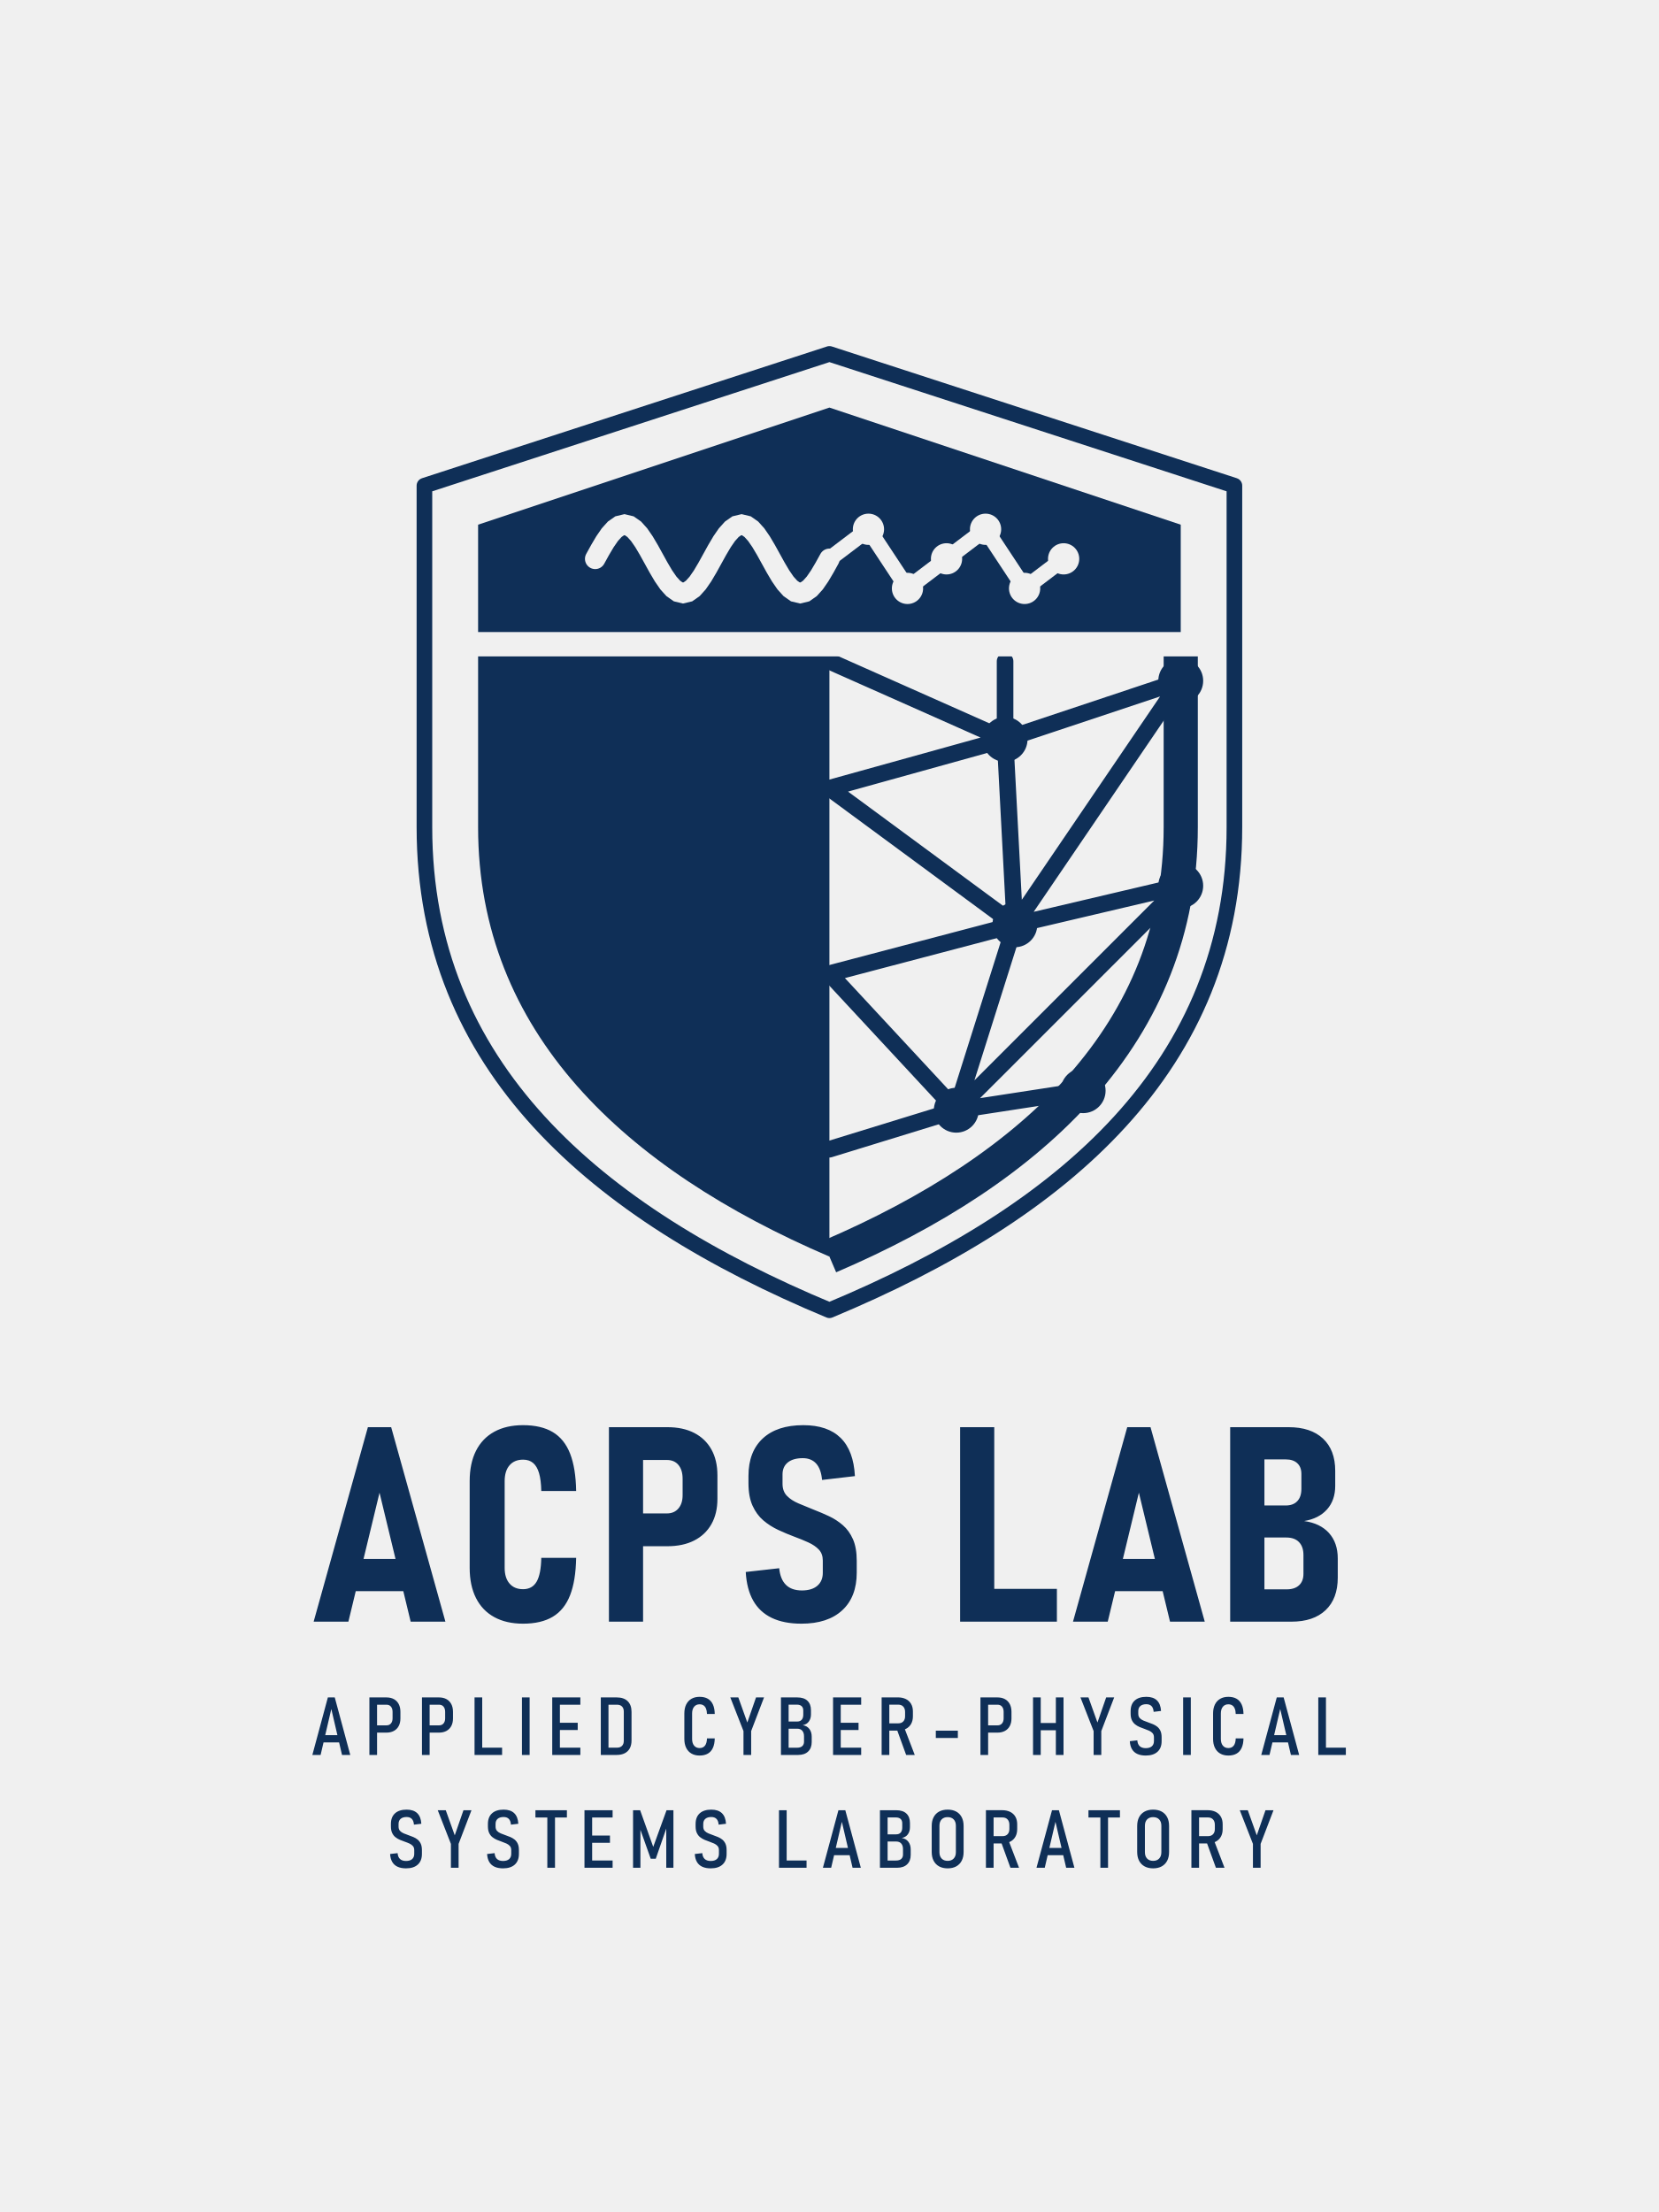
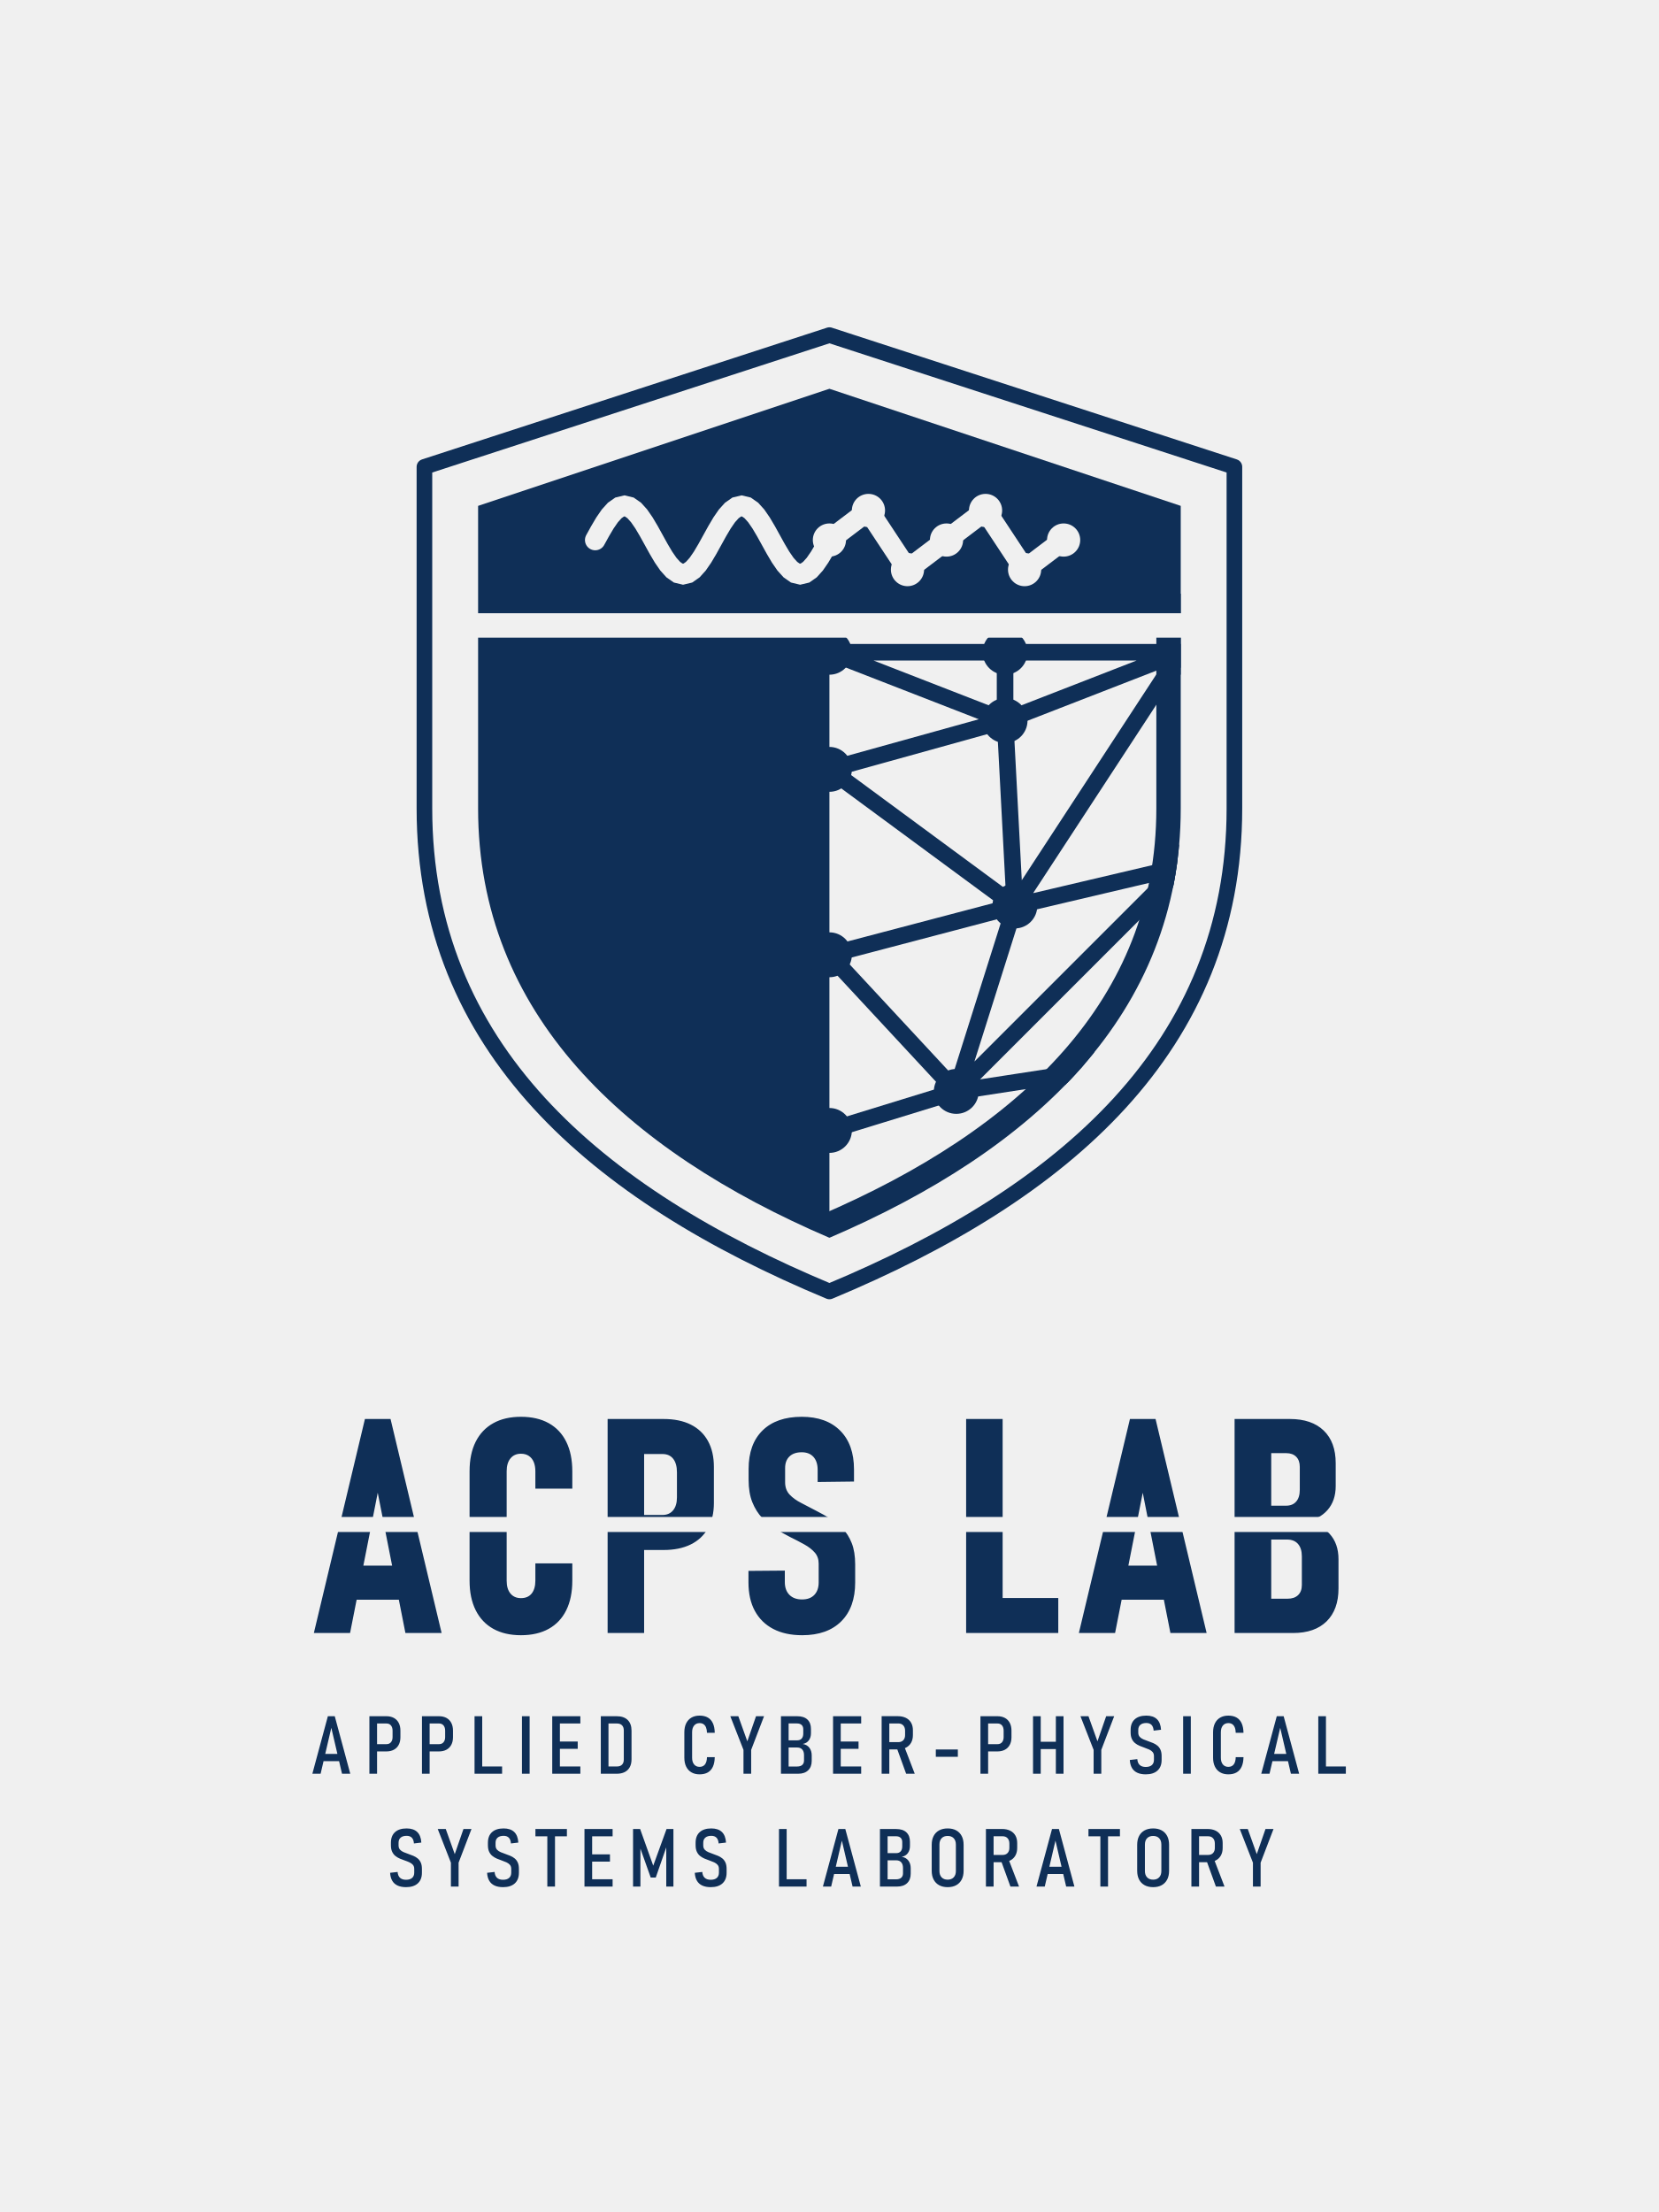
<svg xmlns="http://www.w3.org/2000/svg" viewBox="0 0 600 800" role="img" aria-labelledby="vl-t">
-   <g transform="translate(123.5 122.7) scale(1.7647)">
+   <defs>
+     <mask id="vl-st" maskUnits="userSpaceOnUse" x="-20" y="-120" width="384" height="160">
+       <rect x="-20" y="-120" width="384" height="160" fill="#fff" />
+       <rect x="-20" y="-38.5" width="384" height="5" fill="#000" />
+     </mask>
+   </defs>
+   <g transform="translate(123.5 115.9) scale(1.7647)">
    <defs>
      <clipPath id="vl-clip">
        <path d="M100 14 L172 38 V100 C172 142 142 170 100 188 C58 170 28 142 28 100 V38 Z" />
      </clipPath>
      <mask id="vl-ko" maskUnits="userSpaceOnUse" x="0" y="0" width="200" height="200">
        <rect width="200" height="200" fill="#fff" />
        <path d="M52.0 45.00 L53.0 43.19 L54.0 41.50 L55.0 40.05 L56.0 38.94 L57.0 38.24 L58.0 38.00 L59.0 38.24 L60.0 38.94 L61.0 40.05 L62.0 41.50 L63.0 43.19 L64.0 45.00 L65.0 46.81 L66.0 48.50 L67.0 49.95 L68.0 51.06 L69.0 51.76 L70.0 52.00 L71.0 51.76 L72.0 51.06 L73.0 49.95 L74.0 48.50 L75.0 46.81 L76.0 45.00 L77.0 43.19 L78.0 41.50 L79.0 40.05 L80.0 38.94 L81.0 38.24 L82.0 38.00 L83.0 38.24 L84.0 38.94 L85.0 40.05 L86.0 41.50 L87.0 43.19 L88.0 45.00 L89.0 46.81 L90.0 48.50 L91.0 49.95 L92.0 51.06 L93.0 51.76 L94.0 52.00 L95.0 51.76 L96.0 51.06 L97.0 49.95 L98.0 48.50 L99.0 46.81 L100.0 45.00" fill="none" stroke="#000" stroke-width="4.2" stroke-linecap="round" />
-         <path d="M100 45.00 L108 38.94 L116 51.06 L124 45.00 L132 38.94 L140 51.06 L148 45.00" fill="none" stroke="#000" stroke-width="3.2" />
-         <circle cx="108" cy="38.94" r="3.2" fill="#000" />
-         <circle cx="116" cy="51.06" r="3.2" fill="#000" />
-         <circle cx="124" cy="45.00" r="3.2" fill="#000" />
-         <circle cx="132" cy="38.94" r="3.2" fill="#000" />
-         <circle cx="140" cy="51.06" r="3.2" fill="#000" />
-         <circle cx="148" cy="45.00" r="3.2" fill="#000" />
+         <path d="M100 45.00 L108 38.94 L116 51.06 L124 45.00 L132 38.94 L140 51.06 L148 45.00" fill="none" stroke="#000" stroke-width="4.2" stroke-linejoin="round" stroke-linecap="round" />
+         <circle cx="100" cy="45.00" r="3.4" fill="#000" />
+         <circle cx="108" cy="38.94" r="3.4" fill="#000" />
+         <circle cx="116" cy="51.06" r="3.4" fill="#000" />
+         <circle cx="124" cy="45.00" r="3.4" fill="#000" />
+         <circle cx="132" cy="38.94" r="3.4" fill="#000" />
+         <circle cx="140" cy="51.06" r="3.4" fill="#000" />
+         <circle cx="148" cy="45.00" r="3.4" fill="#000" />
        <rect x="0" y="60" width="200" height="5" fill="#000" />
      </mask>
    </defs>
    <path d="M100 3 L183 30 V100 C183 149 148 179 100 199 C52 179 17 149 17 100 V30 Z" fill="none" stroke="#0f2f57" stroke-width="3.2" stroke-linejoin="round" />
    <g mask="url(#vl-ko)">
      <g clip-path="url(#vl-clip)">
        <rect x="0" y="0" width="200" height="62" fill="#0f2f57" />
        <rect x="0" y="62" width="100" height="140" fill="#0f2f57" />
      </g>
-       <path d="M172 62 V100 C172 142 142 170 100 188" fill="none" stroke="#0f2f57" stroke-width="7" stroke-linejoin="round" />
-       <path d="M136 82 L172 70 M136 82 L100 92 M136 82 L138 120 M100 92 L138 120 M172 70 L138 120 M138 120 L172 112 M138 120 L100 130 M138 120 L126 158 M100 130 L126 158 M172 112 L126 158 M126 158 L100 166 M126 158 L152 154 M100 66 L136 82 M136 66 L136 82" fill="none" stroke="#0f2f57" stroke-width="3.4" stroke-linecap="round" />
-       <g fill="#0f2f57">
-         <circle cx="172" cy="70" r="4.6" />
-         <circle cx="172" cy="112" r="4.6" />
-         <circle cx="152" cy="154" r="4.6" />
-         <circle cx="136" cy="82" r="4.6" />
-         <circle cx="138" cy="120" r="4.6" />
-         <circle cx="126" cy="158" r="4.6" />
+       <g clip-path="url(#vl-clip)">
+         <path d="M172 56 V100 C172 142 142 170 100 188" fill="none" stroke="#0f2f57" stroke-width="10" stroke-linejoin="round" />
+       </g>
+       <g clip-path="url(#vl-clip)">
+         <path d="M136 82 L172 68 M136 82 L100 92 M136 82 L138 120 M100 92 L138 120 M172 68 L138 120 M138 120 L172 112 M138 120 L100 130 M138 120 L126 158 M100 130 L126 158 M172 112 L126 158 M126 158 L100 166 M126 158 L152 154 M100 68 L136 82 M136 68 L136 82 M100 68 L172 68" fill="none" stroke="#0f2f57" stroke-width="3.4" stroke-linecap="round" />
+         <g fill="#0f2f57">
+           <circle cx="172" cy="68" r="4.6" />
+           <circle cx="172" cy="112" r="4.6" />
+           <circle cx="152" cy="154" r="4.6" />
+           <circle cx="136" cy="82" r="4.6" />
+           <circle cx="138" cy="120" r="4.6" />
+           <circle cx="126" cy="158" r="4.6" />
+           <circle cx="100" cy="92" r="4.6" />
+           <circle cx="100" cy="130" r="4.6" />
+           <circle cx="100" cy="166" r="4.6" />
+           <circle cx="100" cy="68" r="4.6" />
+           <circle cx="136" cy="68" r="4.6" />
+         </g>
      </g>
    </g>
  </g>
-   <path transform="translate(112.5 586.5) scale(0.9908)" d="M0.941 0.0 20.742 -70.996H29.239L49.04 0.0H36.358L24.991 -47.08L13.623 0.0ZM12.889 -11.131V-22.897H37.27V-11.131Z M77.385 0.732Q71.252 0.732 66.877 -1.665Q62.502 -4.063 60.2 -8.633Q57.897 -13.203 57.897 -19.668V-51.279Q57.897 -57.793 60.2 -62.361Q62.502 -66.929 66.877 -69.329Q71.252 -71.729 77.385 -71.729Q83.991 -71.729 88.23 -69.199Q92.468 -66.67 94.548 -61.355Q96.628 -56.04 96.76 -47.7H84.035Q83.957 -51.704 83.222 -54.214Q82.488 -56.724 81.047 -57.932Q79.607 -59.141 77.385 -59.141Q74.231 -59.141 72.448 -57.082Q70.666 -55.024 70.666 -51.279V-19.668Q70.666 -15.967 72.448 -13.911Q74.231 -11.855 77.385 -11.855Q80.725 -11.855 82.324 -14.585Q83.923 -17.314 84.035 -23.296H96.76Q96.623 -14.961 94.543 -9.644Q92.463 -4.326 88.227 -1.797Q83.991 0.732 77.385 0.732Z M114.516 -27.539V-39.516H129.909Q132.538 -39.516 134.081 -41.309Q135.624 -43.102 135.624 -46.16V-52.172Q135.624 -55.381 134.108 -57.2Q132.592 -59.019 129.909 -59.019H114.516V-70.996H130.059Q135.77 -70.996 139.847 -68.901Q143.924 -66.807 146.127 -62.873Q148.331 -58.939 148.331 -53.437V-44.824Q148.331 -39.442 146.119 -35.561Q143.907 -31.68 139.818 -29.609Q135.729 -27.539 130.059 -27.539ZM108.729 0.0V-70.996H121.193V0.0Z M178.987 0.732Q172.591 0.732 168.178 -1.379Q163.766 -3.49 161.394 -7.677Q159.023 -11.865 158.668 -18.138L170.882 -19.509Q171.279 -15.466 173.351 -13.429Q175.423 -11.393 179.169 -11.393Q182.802 -11.393 184.798 -13.107Q186.793 -14.821 186.793 -17.819V-22.311Q186.793 -24.798 185.343 -26.322Q183.893 -27.845 181.536 -28.921Q179.179 -29.997 176.403 -31.022Q173.492 -32.106 170.532 -33.485Q167.571 -34.863 165.112 -36.947Q162.652 -39.03 161.158 -42.318Q159.664 -45.605 159.664 -50.531V-53.216Q159.664 -62.034 164.887 -66.881Q170.11 -71.729 179.671 -71.729Q188.574 -71.729 193.305 -67.082Q198.037 -62.435 198.518 -53.132L186.526 -51.732Q186.168 -55.713 184.384 -57.7Q182.6 -59.687 179.488 -59.687Q175.96 -59.687 174.026 -58.127Q172.093 -56.566 172.093 -53.756V-50.342Q172.093 -47.591 173.699 -45.934Q175.305 -44.277 177.919 -43.171Q180.533 -42.064 183.515 -40.866Q186.298 -39.798 189.064 -38.499Q191.829 -37.201 194.132 -35.203Q196.435 -33.206 197.809 -30.086Q199.183 -26.966 199.183 -22.217V-17.9Q199.183 -9.05 193.898 -4.159Q188.613 0.732 178.987 0.732Z  M236.918 0.0V-70.996H249.383V0.0ZM242.172 0.0V-11.977H272.243V0.0Z M278.121 0.0 297.922 -70.996H306.418L326.219 0.0H313.538L302.17 -47.08L290.803 0.0ZM290.068 -11.131V-22.897H314.45V-11.131Z M342.129 0.0V-11.801H356.137Q359.04 -11.801 360.64 -13.284Q362.241 -14.768 362.241 -17.436V-24.332Q362.241 -27.365 360.623 -29.042Q359.004 -30.719 355.997 -30.719H342.129V-42.414H355.786Q358.495 -42.414 359.992 -43.986Q361.489 -45.559 361.489 -48.453V-53.937Q361.489 -56.455 359.992 -57.843Q358.495 -59.23 355.821 -59.23H342.129V-70.996H356.823Q364.924 -70.996 369.382 -66.828Q373.84 -62.66 373.84 -55.062V-49.578Q373.84 -44.361 370.871 -41.001Q367.901 -37.641 362.491 -36.729Q368.34 -35.928 371.554 -32.37Q374.768 -28.812 374.768 -23.068V-16.067Q374.768 -8.42 370.338 -4.21Q365.909 0.0 357.829 0.0ZM335.496 0.0V-70.996H347.996V0.0Z" fill="#0f2f57" />
-   <path transform="translate(112.5 634.7) scale(1.9539)" d="M0.24 0.0 3.111 -10.649H4.386L7.257 0.0H5.73L3.749 -8.502L1.767 0.0ZM1.881 -2.326V-3.668H5.722V-2.326Z M11.566 -4.131V-5.478H13.969Q14.486 -5.478 14.786 -5.83Q15.087 -6.183 15.087 -6.787V-7.963Q15.087 -8.587 14.786 -8.945Q14.486 -9.302 13.969 -9.302H11.566V-10.649H13.934Q14.748 -10.649 15.331 -10.33Q15.914 -10.01 16.227 -9.412Q16.539 -8.815 16.539 -7.979V-6.761Q16.539 -5.943 16.224 -5.353Q15.909 -4.763 15.326 -4.447Q14.743 -4.131 13.934 -4.131ZM10.797 0.0V-10.649H12.217V0.0Z M21.297 -4.131V-5.478H23.701Q24.217 -5.478 24.518 -5.83Q24.819 -6.183 24.819 -6.787V-7.963Q24.819 -8.587 24.518 -8.945Q24.217 -9.302 23.701 -9.302H21.297V-10.649H23.665Q24.479 -10.649 25.063 -10.33Q25.646 -10.01 25.958 -9.412Q26.27 -8.815 26.27 -7.979V-6.761Q26.27 -5.943 25.955 -5.353Q25.641 -4.763 25.057 -4.447Q24.474 -4.131 23.665 -4.131ZM20.528 0.0V-10.649H21.948V0.0Z M30.26 0.0V-10.649H31.68V0.0ZM31.007 0.0V-1.347H35.36V0.0Z M40.456 -10.649V0.0H39.036V-10.649Z M44.64 0.0V-10.649H46.06V0.0ZM45.365 0.0V-1.347H49.846V0.0ZM45.365 -4.615V-5.962H49.357V-4.615ZM45.365 -9.302V-10.649H49.846V-9.302Z M54.553 0.0V-1.347H56.625Q57.229 -1.347 57.558 -1.683Q57.887 -2.018 57.887 -2.629V-8.021Q57.887 -8.631 57.558 -8.967Q57.229 -9.302 56.625 -9.302H54.553V-10.649H56.581Q57.892 -10.649 58.605 -9.953Q59.318 -9.256 59.318 -7.978V-2.672Q59.318 -1.824 58.995 -1.225Q58.672 -0.627 58.058 -0.313Q57.444 0.0 56.573 0.0ZM53.631 0.0V-10.649H55.052V0.0Z  M71.915 0.11Q71.039 0.11 70.405 -0.259Q69.772 -0.628 69.432 -1.318Q69.093 -2.007 69.093 -2.963V-7.679Q69.093 -8.643 69.432 -9.332Q69.772 -10.021 70.405 -10.39Q71.039 -10.759 71.915 -10.759Q72.825 -10.759 73.442 -10.403Q74.059 -10.047 74.381 -9.34Q74.703 -8.633 74.721 -7.582H73.283Q73.269 -8.174 73.108 -8.572Q72.947 -8.969 72.649 -9.172Q72.351 -9.374 71.915 -9.374Q71.277 -9.374 70.904 -8.923Q70.531 -8.471 70.531 -7.679V-2.963Q70.531 -2.171 70.904 -1.723Q71.277 -1.275 71.915 -1.275Q72.565 -1.275 72.913 -1.724Q73.262 -2.174 73.283 -3.067H74.721Q74.703 -2.016 74.381 -1.309Q74.058 -0.602 73.442 -0.246Q72.825 0.11 71.915 0.11Z M83.846 -10.649 81.461 -4.418V0.0H80.04V-4.418L77.602 -10.649H79.086L80.75 -6.003L82.362 -10.649Z M87.855 0.0V-1.337H89.924Q90.599 -1.337 90.922 -1.635Q91.245 -1.934 91.245 -2.447V-3.455Q91.245 -4.114 90.919 -4.486Q90.592 -4.859 89.974 -4.859H87.855V-6.185H89.974Q90.522 -6.185 90.814 -6.511Q91.106 -6.837 91.106 -7.444V-8.224Q91.106 -8.754 90.8 -9.033Q90.495 -9.313 89.927 -9.313H87.855V-10.649H89.987Q91.229 -10.649 91.88 -10.029Q92.53 -9.409 92.53 -8.307V-7.495Q92.53 -6.728 92.143 -6.192Q91.756 -5.655 91.011 -5.509Q91.799 -5.384 92.234 -4.817Q92.669 -4.25 92.669 -3.402V-2.384Q92.669 -1.27 92.009 -0.635Q91.349 0.0 90.164 0.0ZM86.977 0.0V-10.649H88.395V0.0Z M96.62 0.0V-10.649H98.041V0.0ZM97.345 0.0V-1.347H101.826V0.0ZM97.345 -4.615V-5.962H101.337V-4.615ZM97.345 -9.302V-10.649H101.826V-9.302Z M106.264 -4.504V-5.851H108.694Q109.283 -5.851 109.618 -6.203Q109.953 -6.554 109.953 -7.164V-7.944Q109.953 -8.581 109.618 -8.945Q109.283 -9.31 108.694 -9.31H106.264V-10.657H108.588Q109.466 -10.657 110.096 -10.346Q110.726 -10.035 111.063 -9.452Q111.4 -8.869 111.4 -8.055V-7.159Q111.4 -6.331 111.062 -5.736Q110.724 -5.142 110.095 -4.823Q109.466 -4.504 108.588 -4.504ZM105.612 0.0V-10.657H107.032V0.0ZM110.148 0.0 108.394 -4.834 109.755 -5.171 111.741 0.0Z M115.641 -4.489H119.719V-3.142H115.641Z M124.672 -4.131V-5.478H127.076Q127.592 -5.478 127.893 -5.83Q128.194 -6.183 128.194 -6.787V-7.963Q128.194 -8.587 127.893 -8.945Q127.592 -9.302 127.076 -9.302H124.672V-10.649H127.041Q127.855 -10.649 128.438 -10.33Q129.021 -10.01 129.333 -9.412Q129.645 -8.815 129.645 -7.979V-6.761Q129.645 -5.943 129.331 -5.353Q129.016 -4.763 128.433 -4.447Q127.849 -4.131 127.041 -4.131ZM123.903 0.0V-10.649H125.324V0.0Z M137.86 0.0V-10.649H139.28V0.0ZM133.635 0.0V-10.649H135.06V0.0ZM134.565 -4.571V-5.918H138.572V-4.571Z M148.656 -10.649 146.271 -4.418V0.0H144.851V-4.418L142.413 -10.649H143.896L145.561 -6.003L147.173 -10.649Z M154.5 0.11Q153.577 0.11 152.935 -0.187Q152.292 -0.483 151.945 -1.076Q151.597 -1.669 151.55 -2.547L152.938 -2.706Q152.989 -1.985 153.383 -1.621Q153.778 -1.257 154.5 -1.257Q155.231 -1.257 155.624 -1.599Q156.016 -1.942 156.016 -2.581V-3.255Q156.016 -3.735 155.773 -4.018Q155.53 -4.3 155.135 -4.482Q154.74 -4.664 154.276 -4.821Q153.828 -4.973 153.37 -5.166Q152.912 -5.36 152.535 -5.66Q152.157 -5.959 151.928 -6.442Q151.699 -6.924 151.699 -7.666V-8.108Q151.699 -9.382 152.455 -10.071Q153.211 -10.759 154.608 -10.759Q155.882 -10.759 156.568 -10.103Q157.253 -9.446 157.328 -8.143L155.96 -7.98Q155.912 -8.688 155.57 -9.041Q155.228 -9.393 154.608 -9.393Q153.894 -9.393 153.504 -9.06Q153.114 -8.728 153.114 -8.112V-7.63Q153.114 -7.124 153.379 -6.832Q153.644 -6.54 154.073 -6.362Q154.503 -6.185 154.99 -6.013Q155.424 -5.866 155.855 -5.684Q156.285 -5.502 156.644 -5.213Q157.002 -4.923 157.219 -4.458Q157.437 -3.994 157.437 -3.265V-2.557Q157.437 -1.279 156.671 -0.585Q155.904 0.11 154.5 0.11Z M162.84 -10.649V0.0H161.42V-10.649Z M169.785 0.11Q168.909 0.11 168.275 -0.259Q167.641 -0.628 167.302 -1.318Q166.962 -2.007 166.962 -2.963V-7.679Q166.962 -8.643 167.302 -9.332Q167.641 -10.021 168.275 -10.39Q168.909 -10.759 169.785 -10.759Q170.695 -10.759 171.312 -10.403Q171.929 -10.047 172.251 -9.34Q172.573 -8.633 172.591 -7.582H171.153Q171.139 -8.174 170.977 -8.572Q170.816 -8.969 170.519 -9.172Q170.221 -9.374 169.785 -9.374Q169.146 -9.374 168.774 -8.923Q168.401 -8.471 168.401 -7.679V-2.963Q168.401 -2.171 168.774 -1.723Q169.146 -1.275 169.785 -1.275Q170.435 -1.275 170.783 -1.724Q171.131 -2.174 171.153 -3.067H172.591Q172.573 -2.016 172.25 -1.309Q171.928 -0.602 171.311 -0.246Q170.695 0.11 169.785 0.11Z M175.879 0.0 178.751 -10.649H180.025L182.896 0.0H181.369L179.388 -8.502L177.406 0.0ZM177.52 -2.326V-3.668H181.362V-2.326Z M186.436 0.0V-10.649H187.856V0.0ZM187.183 0.0V-1.347H191.536V0.0Z" fill="#0f2f57" />
-   <path transform="translate(139.8 675.5) scale(1.9539)" d="M3.609 0.11Q2.687 0.11 2.044 -0.187Q1.401 -0.483 1.054 -1.076Q0.707 -1.669 0.659 -2.547L2.047 -2.706Q2.099 -1.985 2.493 -1.621Q2.887 -1.257 3.609 -1.257Q4.341 -1.257 4.733 -1.599Q5.126 -1.942 5.126 -2.581V-3.255Q5.126 -3.735 4.882 -4.018Q4.639 -4.3 4.245 -4.482Q3.85 -4.664 3.386 -4.821Q2.938 -4.973 2.48 -5.166Q2.021 -5.36 1.644 -5.66Q1.267 -5.959 1.038 -6.442Q0.809 -6.924 0.809 -7.666V-8.108Q0.809 -9.382 1.565 -10.071Q2.321 -10.759 3.718 -10.759Q4.992 -10.759 5.677 -10.103Q6.363 -9.446 6.438 -8.143L5.07 -7.98Q5.022 -8.688 4.68 -9.041Q4.337 -9.393 3.718 -9.393Q3.003 -9.393 2.614 -9.06Q2.224 -8.728 2.224 -8.112V-7.63Q2.224 -7.124 2.489 -6.832Q2.754 -6.54 3.183 -6.362Q3.612 -6.185 4.1 -6.013Q4.534 -5.866 4.964 -5.684Q5.395 -5.502 5.753 -5.213Q6.111 -4.923 6.329 -4.458Q6.547 -3.994 6.547 -3.265V-2.557Q6.547 -1.279 5.78 -0.585Q5.014 0.11 3.609 0.11Z M15.72 -10.649 13.335 -4.418V0.0H11.914V-4.418L9.477 -10.649H10.96L12.625 -6.003L14.237 -10.649Z M21.564 0.11Q20.641 0.11 19.999 -0.187Q19.356 -0.483 19.009 -1.076Q18.661 -1.669 18.613 -2.547L20.002 -2.706Q20.053 -1.985 20.447 -1.621Q20.842 -1.257 21.564 -1.257Q22.295 -1.257 22.687 -1.599Q23.08 -1.942 23.08 -2.581V-3.255Q23.08 -3.735 22.837 -4.018Q22.593 -4.3 22.199 -4.482Q21.804 -4.664 21.34 -4.821Q20.892 -4.973 20.434 -5.166Q19.976 -5.36 19.599 -5.66Q19.221 -5.959 18.992 -6.442Q18.763 -6.924 18.763 -7.666V-8.108Q18.763 -9.382 19.519 -10.071Q20.275 -10.759 21.672 -10.759Q22.946 -10.759 23.632 -10.103Q24.317 -9.446 24.392 -8.143L23.024 -7.98Q22.976 -8.688 22.634 -9.041Q22.292 -9.393 21.672 -9.393Q20.958 -9.393 20.568 -9.06Q20.178 -8.728 20.178 -8.112V-7.63Q20.178 -7.124 20.443 -6.832Q20.708 -6.54 21.137 -6.362Q21.567 -6.185 22.054 -6.013Q22.488 -5.866 22.919 -5.684Q23.349 -5.502 23.708 -5.213Q24.066 -4.923 24.283 -4.458Q24.501 -3.994 24.501 -3.265V-2.557Q24.501 -1.279 23.735 -0.585Q22.968 0.11 21.564 0.11Z M29.76 0.0V-9.778H31.181V0.0ZM27.557 -9.302V-10.649H33.384V-9.302Z M36.637 0.0V-10.649H38.057V0.0ZM37.362 0.0V-1.347H41.843V0.0ZM37.362 -4.615V-5.962H41.353V-4.615ZM37.362 -9.302V-10.649H41.843V-9.302Z M49.364 -3.866 51.827 -10.649H53.099V0.0H51.774V-8.039L51.884 -7.571L49.831 -1.669H48.897L46.849 -7.424L46.991 -8.039V0.0H45.628V-10.649H46.938Z M60.006 0.11Q59.084 0.11 58.441 -0.187Q57.798 -0.483 57.451 -1.076Q57.104 -1.669 57.056 -2.547L58.444 -2.706Q58.496 -1.985 58.89 -1.621Q59.284 -1.257 60.006 -1.257Q60.738 -1.257 61.13 -1.599Q61.523 -1.942 61.523 -2.581V-3.255Q61.523 -3.735 61.279 -4.018Q61.036 -4.3 60.642 -4.482Q60.247 -4.664 59.783 -4.821Q59.335 -4.973 58.877 -5.166Q58.419 -5.36 58.041 -5.66Q57.664 -5.959 57.435 -6.442Q57.206 -6.924 57.206 -7.666V-8.108Q57.206 -9.382 57.962 -10.071Q58.718 -10.759 60.115 -10.759Q61.389 -10.759 62.074 -10.103Q62.76 -9.446 62.835 -8.143L61.467 -7.98Q61.419 -8.688 61.077 -9.041Q60.734 -9.393 60.115 -9.393Q59.401 -9.393 59.011 -9.06Q58.621 -8.728 58.621 -8.112V-7.63Q58.621 -7.124 58.886 -6.832Q59.151 -6.54 59.58 -6.362Q60.009 -6.185 60.497 -6.013Q60.931 -5.866 61.361 -5.684Q61.792 -5.502 62.15 -5.213Q62.508 -4.923 62.726 -4.458Q62.944 -3.994 62.944 -3.265V-2.557Q62.944 -1.279 62.177 -0.585Q61.411 0.11 60.006 0.11Z  M72.64 0.0V-10.649H74.061V0.0ZM73.388 0.0V-1.347H77.741V0.0Z M80.771 0.0 83.642 -10.649H84.916L87.788 0.0H86.261L84.279 -8.502L82.298 0.0ZM82.411 -2.326V-3.668H86.253V-2.326Z M92.206 0.0V-1.337H94.274Q94.949 -1.337 95.272 -1.635Q95.595 -1.934 95.595 -2.447V-3.455Q95.595 -4.114 95.269 -4.486Q94.943 -4.859 94.324 -4.859H92.206V-6.185H94.324Q94.872 -6.185 95.164 -6.511Q95.456 -6.837 95.456 -7.444V-8.224Q95.456 -8.754 95.151 -9.033Q94.846 -9.313 94.277 -9.313H92.206V-10.649H94.337Q95.58 -10.649 96.23 -10.029Q96.881 -9.409 96.881 -8.307V-7.495Q96.881 -6.728 96.494 -6.192Q96.107 -5.655 95.362 -5.509Q96.15 -5.384 96.585 -4.817Q97.02 -4.25 97.02 -3.402V-2.384Q97.02 -1.27 96.36 -0.635Q95.699 0.0 94.515 0.0ZM91.327 0.0V-10.649H92.745V0.0Z M103.861 0.11Q102.944 0.11 102.281 -0.253Q101.618 -0.616 101.264 -1.294Q100.909 -1.972 100.909 -2.914V-7.735Q100.909 -8.684 101.264 -9.361Q101.618 -10.038 102.281 -10.399Q102.944 -10.759 103.861 -10.759Q104.783 -10.759 105.444 -10.399Q106.104 -10.038 106.458 -9.361Q106.813 -8.684 106.813 -7.735V-2.914Q106.813 -1.972 106.458 -1.294Q106.104 -0.616 105.444 -0.253Q104.783 0.11 103.861 0.11ZM103.861 -1.278Q104.569 -1.278 104.976 -1.705Q105.382 -2.132 105.382 -2.868V-7.781Q105.382 -8.524 104.976 -8.948Q104.569 -9.371 103.861 -9.371Q103.15 -9.371 102.745 -8.948Q102.34 -8.524 102.34 -7.781V-2.868Q102.34 -2.132 102.745 -1.705Q103.15 -1.278 103.861 -1.278Z M111.596 -4.504V-5.851H114.026Q114.615 -5.851 114.95 -6.203Q115.285 -6.554 115.285 -7.164V-7.944Q115.285 -8.581 114.95 -8.945Q114.615 -9.31 114.026 -9.31H111.596V-10.657H113.92Q114.798 -10.657 115.428 -10.346Q116.058 -10.035 116.395 -9.452Q116.732 -8.869 116.732 -8.055V-7.159Q116.732 -6.331 116.394 -5.736Q116.056 -5.142 115.427 -4.823Q114.798 -4.504 113.92 -4.504ZM110.944 0.0V-10.657H112.364V0.0ZM115.48 0.0 113.726 -4.834 115.087 -5.171 117.073 0.0Z M120.305 0.0 123.176 -10.649H124.451L127.322 0.0H125.795L123.813 -8.502L121.832 0.0ZM121.945 -2.326V-3.668H125.787V-2.326Z M132.127 0.0V-9.778H133.547V0.0ZM129.924 -9.302V-10.649H135.751V-9.302Z M141.894 0.11Q140.977 0.11 140.314 -0.253Q139.651 -0.616 139.296 -1.294Q138.942 -1.972 138.942 -2.914V-7.735Q138.942 -8.684 139.296 -9.361Q139.651 -10.038 140.314 -10.399Q140.977 -10.759 141.894 -10.759Q142.816 -10.759 143.476 -10.399Q144.137 -10.038 144.491 -9.361Q144.845 -8.684 144.845 -7.735V-2.914Q144.845 -1.972 144.491 -1.294Q144.137 -0.616 143.476 -0.253Q142.816 0.11 141.894 0.11ZM141.894 -1.278Q142.602 -1.278 143.008 -1.705Q143.415 -2.132 143.415 -2.868V-7.781Q143.415 -8.524 143.008 -8.948Q142.602 -9.371 141.894 -9.371Q141.182 -9.371 140.777 -8.948Q140.372 -8.524 140.372 -7.781V-2.868Q140.372 -2.132 140.777 -1.705Q141.182 -1.278 141.894 -1.278Z M149.629 -4.504V-5.851H152.059Q152.648 -5.851 152.982 -6.203Q153.317 -6.554 153.317 -7.164V-7.944Q153.317 -8.581 152.982 -8.945Q152.648 -9.31 152.059 -9.31H149.629V-10.657H151.953Q152.83 -10.657 153.46 -10.346Q154.09 -10.035 154.427 -9.452Q154.764 -8.869 154.764 -8.055V-7.159Q154.764 -6.331 154.426 -5.736Q154.088 -5.142 153.459 -4.823Q152.83 -4.504 151.953 -4.504ZM148.977 0.0V-10.657H150.397V0.0ZM153.512 0.0 151.759 -4.834 153.119 -5.171 155.106 0.0Z M164.174 -10.649 161.789 -4.418V0.0H160.368V-4.418L157.93 -10.649H159.414L161.078 -6.003L162.69 -10.649Z" fill="#0f2f57" />
+   <path transform="translate(112.5 590.6) scale(1.0902)" d="M0.928 0.0 17.871 -70.996H26.367L43.311 0.0H31.299L22.119 -46.533L12.939 0.0ZM12.451 -11.035V-22.363H31.787V-11.035Z M69.625 0.732Q64.254 0.732 60.445 -1.392Q56.637 -3.516 54.61 -7.568Q52.584 -11.621 52.584 -17.334V-53.662Q52.584 -59.424 54.61 -63.452Q56.637 -67.48 60.445 -69.604Q64.254 -71.729 69.625 -71.729Q75.045 -71.729 78.854 -69.604Q82.662 -67.48 84.664 -63.428Q86.666 -59.375 86.666 -53.613V-47.9H74.41V-53.613Q74.41 -55.42 73.873 -56.714Q73.336 -58.008 72.262 -58.74Q71.188 -59.473 69.625 -59.473Q67.428 -59.473 66.158 -57.935Q64.889 -56.396 64.889 -53.662V-17.334Q64.889 -14.6 66.158 -13.086Q67.428 -11.572 69.625 -11.572Q71.969 -11.572 73.189 -13.11Q74.41 -14.648 74.41 -17.383V-23.096H86.666V-17.383Q86.666 -11.621 84.664 -7.568Q82.662 -3.516 78.854 -1.392Q75.045 0.732 69.625 0.732Z M104.045 -27.539V-39.16H116.594Q118.84 -39.16 120.109 -40.707Q121.379 -42.254 121.379 -44.971V-53.32Q121.379 -56.201 120.137 -57.788Q118.894 -59.375 116.594 -59.375H104.045V-70.996H116.936Q122.25 -70.996 125.965 -69.141Q129.68 -67.285 131.657 -63.721Q133.635 -60.156 133.635 -55.078V-43.115Q133.635 -38.184 131.648 -34.692Q129.662 -31.201 125.936 -29.37Q122.209 -27.539 116.936 -27.539ZM98.381 0.0V-70.996H110.49V0.0Z M162.928 0.732Q157.312 0.732 153.333 -1.343Q149.354 -3.418 147.229 -7.324Q145.105 -11.23 145.105 -16.797V-20.605L157.166 -20.703V-16.895Q157.166 -14.209 158.68 -12.671Q160.193 -11.133 162.879 -11.133Q165.516 -11.133 166.956 -12.646Q168.396 -14.16 168.396 -16.797V-22.998Q168.396 -25.195 167.103 -26.685Q165.809 -28.174 163.66 -29.37Q161.512 -30.566 159.021 -31.787Q156.629 -33.008 154.163 -34.521Q151.697 -36.035 149.671 -38.159Q147.645 -40.283 146.399 -43.359Q145.154 -46.436 145.154 -50.781V-54.443Q145.154 -62.646 149.769 -67.188Q154.383 -71.729 162.781 -71.729Q170.936 -71.729 175.525 -67.139Q180.115 -62.549 180.115 -54.248V-50.244L168.055 -50.098V-54.15Q168.055 -56.885 166.663 -58.423Q165.271 -59.961 162.781 -59.961Q160.145 -59.961 158.704 -58.569Q157.264 -57.178 157.264 -54.736V-50.0Q157.264 -47.51 158.753 -45.923Q160.242 -44.336 162.61 -43.14Q164.979 -41.943 167.615 -40.527Q169.91 -39.355 172.181 -37.988Q174.451 -36.621 176.331 -34.668Q178.211 -32.715 179.358 -29.834Q180.506 -26.953 180.506 -22.705V-16.797Q180.506 -8.496 175.892 -3.882Q171.277 0.732 162.928 0.732Z  M217.314 0.0V-70.996H229.424V0.0ZM222.295 0.0V-11.621H247.881V0.0Z M254.713 0.0 271.656 -70.996H280.152L297.096 0.0H285.084L275.904 -46.533L266.725 0.0ZM266.236 -11.035V-22.363H285.572V-11.035Z M313.303 0.0V-11.377H323.947Q326.193 -11.377 327.438 -12.573Q328.684 -13.77 328.684 -15.918V-25.439Q328.684 -28.076 327.414 -29.541Q326.145 -31.006 323.752 -31.006H313.303V-42.236H323.459Q325.607 -42.236 326.804 -43.604Q328.0 -44.971 328.0 -47.51V-55.127Q328.0 -57.275 326.804 -58.472Q325.607 -59.668 323.508 -59.668H313.303V-70.996H324.729Q331.955 -70.996 335.935 -67.163Q339.914 -63.33 339.914 -56.348V-48.73Q339.914 -43.896 337.204 -40.796Q334.494 -37.695 329.562 -36.865Q334.934 -36.133 337.888 -32.91Q340.842 -29.688 340.842 -24.463V-14.795Q340.842 -7.764 336.911 -3.882Q332.98 0.0 325.803 0.0ZM306.369 0.0V-70.996H318.527V0.0Z" fill="#0f2f57" mask="url(#vl-st)" />
+   <path transform="translate(112.5 641.5) scale(1.9539)" d="M0.24 0.0 3.111 -10.649H4.386L7.257 0.0H5.73L3.749 -8.502L1.767 0.0ZM1.881 -2.326V-3.668H5.722V-2.326Z M11.566 -4.131V-5.478H13.969Q14.486 -5.478 14.786 -5.83Q15.087 -6.183 15.087 -6.787V-7.963Q15.087 -8.587 14.786 -8.945Q14.486 -9.302 13.969 -9.302H11.566V-10.649H13.934Q14.748 -10.649 15.331 -10.33Q15.914 -10.01 16.227 -9.412Q16.539 -8.815 16.539 -7.979V-6.761Q16.539 -5.943 16.224 -5.353Q15.909 -4.763 15.326 -4.447Q14.743 -4.131 13.934 -4.131ZM10.797 0.0V-10.649H12.217V0.0Z M21.297 -4.131V-5.478H23.701Q24.217 -5.478 24.518 -5.83Q24.819 -6.183 24.819 -6.787V-7.963Q24.819 -8.587 24.518 -8.945Q24.217 -9.302 23.701 -9.302H21.297V-10.649H23.665Q24.479 -10.649 25.063 -10.33Q25.646 -10.01 25.958 -9.412Q26.27 -8.815 26.27 -7.979V-6.761Q26.27 -5.943 25.955 -5.353Q25.641 -4.763 25.057 -4.447Q24.474 -4.131 23.665 -4.131ZM20.528 0.0V-10.649H21.948V0.0Z M30.26 0.0V-10.649H31.68V0.0ZM31.007 0.0V-1.347H35.36V0.0Z M40.456 -10.649V0.0H39.036V-10.649Z M44.64 0.0V-10.649H46.06V0.0ZM45.365 0.0V-1.347H49.846V0.0ZM45.365 -4.615V-5.962H49.357V-4.615ZM45.365 -9.302V-10.649H49.846V-9.302Z M54.553 0.0V-1.347H56.625Q57.229 -1.347 57.558 -1.683Q57.887 -2.018 57.887 -2.629V-8.021Q57.887 -8.631 57.558 -8.967Q57.229 -9.302 56.625 -9.302H54.553V-10.649H56.581Q57.892 -10.649 58.605 -9.953Q59.318 -9.256 59.318 -7.978V-2.672Q59.318 -1.824 58.995 -1.225Q58.672 -0.627 58.058 -0.313Q57.444 0.0 56.573 0.0ZM53.631 0.0V-10.649H55.052V0.0Z  M71.915 0.11Q71.039 0.11 70.405 -0.259Q69.772 -0.628 69.432 -1.318Q69.093 -2.007 69.093 -2.963V-7.679Q69.093 -8.643 69.432 -9.332Q69.772 -10.021 70.405 -10.39Q71.039 -10.759 71.915 -10.759Q72.825 -10.759 73.442 -10.403Q74.059 -10.047 74.381 -9.34Q74.703 -8.633 74.721 -7.582H73.283Q73.269 -8.174 73.108 -8.572Q72.947 -8.969 72.649 -9.172Q72.351 -9.374 71.915 -9.374Q71.277 -9.374 70.904 -8.923Q70.531 -8.471 70.531 -7.679V-2.963Q70.531 -2.171 70.904 -1.723Q71.277 -1.275 71.915 -1.275Q72.565 -1.275 72.913 -1.724Q73.262 -2.174 73.283 -3.067H74.721Q74.703 -2.016 74.381 -1.309Q74.058 -0.602 73.442 -0.246Q72.825 0.11 71.915 0.11Z M83.846 -10.649 81.461 -4.418V0.0H80.04V-4.418L77.602 -10.649H79.086L80.75 -6.003L82.362 -10.649Z M87.855 0.0V-1.337H89.924Q90.599 -1.337 90.922 -1.635Q91.245 -1.934 91.245 -2.447V-3.455Q91.245 -4.114 90.919 -4.486Q90.592 -4.859 89.974 -4.859H87.855V-6.185H89.974Q90.522 -6.185 90.814 -6.511Q91.106 -6.837 91.106 -7.444V-8.224Q91.106 -8.754 90.8 -9.033Q90.495 -9.313 89.927 -9.313H87.855V-10.649H89.987Q91.229 -10.649 91.88 -10.029Q92.53 -9.409 92.53 -8.307V-7.495Q92.53 -6.728 92.143 -6.192Q91.756 -5.655 91.011 -5.509Q91.799 -5.384 92.234 -4.817Q92.669 -4.25 92.669 -3.402V-2.384Q92.669 -1.27 92.009 -0.635Q91.349 0.0 90.164 0.0ZM86.977 0.0V-10.649H88.395V0.0Z M96.62 0.0V-10.649H98.041V0.0ZM97.345 0.0V-1.347H101.826V0.0ZM97.345 -4.615V-5.962H101.337V-4.615ZM97.345 -9.302V-10.649H101.826V-9.302Z M106.264 -4.504V-5.851H108.694Q109.283 -5.851 109.618 -6.203Q109.953 -6.554 109.953 -7.164V-7.944Q109.953 -8.581 109.618 -8.945Q109.283 -9.31 108.694 -9.31H106.264V-10.657H108.588Q109.466 -10.657 110.096 -10.346Q110.726 -10.035 111.063 -9.452Q111.4 -8.869 111.4 -8.055V-7.159Q111.4 -6.331 111.062 -5.736Q110.724 -5.142 110.095 -4.823Q109.466 -4.504 108.588 -4.504ZM105.612 0.0V-10.657H107.032V0.0ZM110.148 0.0 108.394 -4.834 109.755 -5.171 111.741 0.0Z M115.641 -4.489H119.719V-3.142H115.641Z M124.672 -4.131V-5.478H127.076Q127.592 -5.478 127.893 -5.83Q128.194 -6.183 128.194 -6.787V-7.963Q128.194 -8.587 127.893 -8.945Q127.592 -9.302 127.076 -9.302H124.672V-10.649H127.041Q127.855 -10.649 128.438 -10.33Q129.021 -10.01 129.333 -9.412Q129.645 -8.815 129.645 -7.979V-6.761Q129.645 -5.943 129.331 -5.353Q129.016 -4.763 128.433 -4.447Q127.849 -4.131 127.041 -4.131ZM123.903 0.0V-10.649H125.324V0.0Z M137.86 0.0V-10.649H139.28V0.0ZM133.635 0.0V-10.649H135.06V0.0ZM134.565 -4.571V-5.918H138.572V-4.571Z M148.656 -10.649 146.271 -4.418V0.0H144.851V-4.418L142.413 -10.649H143.896L145.561 -6.003L147.173 -10.649Z M154.5 0.11Q153.577 0.11 152.935 -0.187Q152.292 -0.483 151.945 -1.076Q151.597 -1.669 151.55 -2.547L152.938 -2.706Q152.989 -1.985 153.383 -1.621Q153.778 -1.257 154.5 -1.257Q155.231 -1.257 155.624 -1.599Q156.016 -1.942 156.016 -2.581V-3.255Q156.016 -3.735 155.773 -4.018Q155.53 -4.3 155.135 -4.482Q154.74 -4.664 154.276 -4.821Q153.828 -4.973 153.37 -5.166Q152.912 -5.36 152.535 -5.66Q152.157 -5.959 151.928 -6.442Q151.699 -6.924 151.699 -7.666V-8.108Q151.699 -9.382 152.455 -10.071Q153.211 -10.759 154.608 -10.759Q155.882 -10.759 156.568 -10.103Q157.253 -9.446 157.328 -8.143L155.96 -7.98Q155.912 -8.688 155.57 -9.041Q155.228 -9.393 154.608 -9.393Q153.894 -9.393 153.504 -9.06Q153.114 -8.728 153.114 -8.112V-7.63Q153.114 -7.124 153.379 -6.832Q153.644 -6.54 154.073 -6.362Q154.503 -6.185 154.99 -6.013Q155.424 -5.866 155.855 -5.684Q156.285 -5.502 156.644 -5.213Q157.002 -4.923 157.219 -4.458Q157.437 -3.994 157.437 -3.265V-2.557Q157.437 -1.279 156.671 -0.585Q155.904 0.11 154.5 0.11Z M162.84 -10.649V0.0H161.42V-10.649Z M169.785 0.11Q168.909 0.11 168.275 -0.259Q167.641 -0.628 167.302 -1.318Q166.962 -2.007 166.962 -2.963V-7.679Q166.962 -8.643 167.302 -9.332Q167.641 -10.021 168.275 -10.39Q168.909 -10.759 169.785 -10.759Q170.695 -10.759 171.312 -10.403Q171.929 -10.047 172.251 -9.34Q172.573 -8.633 172.591 -7.582H171.153Q171.139 -8.174 170.977 -8.572Q170.816 -8.969 170.519 -9.172Q170.221 -9.374 169.785 -9.374Q169.146 -9.374 168.774 -8.923Q168.401 -8.471 168.401 -7.679V-2.963Q168.401 -2.171 168.774 -1.723Q169.146 -1.275 169.785 -1.275Q170.435 -1.275 170.783 -1.724Q171.131 -2.174 171.153 -3.067H172.591Q172.573 -2.016 172.25 -1.309Q171.928 -0.602 171.311 -0.246Q170.695 0.11 169.785 0.11Z M175.879 0.0 178.751 -10.649H180.025L182.896 0.0H181.369L179.388 -8.502L177.406 0.0ZM177.52 -2.326V-3.668H181.362V-2.326Z M186.436 0.0V-10.649H187.856V0.0ZM187.183 0.0V-1.347H191.536V0.0Z" fill="#0f2f57" />
+   <path transform="translate(139.8 682.3) scale(1.9539)" d="M3.609 0.11Q2.687 0.11 2.044 -0.187Q1.401 -0.483 1.054 -1.076Q0.707 -1.669 0.659 -2.547L2.047 -2.706Q2.099 -1.985 2.493 -1.621Q2.887 -1.257 3.609 -1.257Q4.341 -1.257 4.733 -1.599Q5.126 -1.942 5.126 -2.581V-3.255Q5.126 -3.735 4.882 -4.018Q4.639 -4.3 4.245 -4.482Q3.85 -4.664 3.386 -4.821Q2.938 -4.973 2.48 -5.166Q2.021 -5.36 1.644 -5.66Q1.267 -5.959 1.038 -6.442Q0.809 -6.924 0.809 -7.666V-8.108Q0.809 -9.382 1.565 -10.071Q2.321 -10.759 3.718 -10.759Q4.992 -10.759 5.677 -10.103Q6.363 -9.446 6.438 -8.143L5.07 -7.98Q5.022 -8.688 4.68 -9.041Q4.337 -9.393 3.718 -9.393Q3.003 -9.393 2.614 -9.06Q2.224 -8.728 2.224 -8.112V-7.63Q2.224 -7.124 2.489 -6.832Q2.754 -6.54 3.183 -6.362Q3.612 -6.185 4.1 -6.013Q4.534 -5.866 4.964 -5.684Q5.395 -5.502 5.753 -5.213Q6.111 -4.923 6.329 -4.458Q6.547 -3.994 6.547 -3.265V-2.557Q6.547 -1.279 5.78 -0.585Q5.014 0.11 3.609 0.11Z M15.72 -10.649 13.335 -4.418V0.0H11.914V-4.418L9.477 -10.649H10.96L12.625 -6.003L14.237 -10.649Z M21.564 0.11Q20.641 0.11 19.999 -0.187Q19.356 -0.483 19.009 -1.076Q18.661 -1.669 18.613 -2.547L20.002 -2.706Q20.053 -1.985 20.447 -1.621Q20.842 -1.257 21.564 -1.257Q22.295 -1.257 22.687 -1.599Q23.08 -1.942 23.08 -2.581V-3.255Q23.08 -3.735 22.837 -4.018Q22.593 -4.3 22.199 -4.482Q21.804 -4.664 21.34 -4.821Q20.892 -4.973 20.434 -5.166Q19.976 -5.36 19.599 -5.66Q19.221 -5.959 18.992 -6.442Q18.763 -6.924 18.763 -7.666V-8.108Q18.763 -9.382 19.519 -10.071Q20.275 -10.759 21.672 -10.759Q22.946 -10.759 23.632 -10.103Q24.317 -9.446 24.392 -8.143L23.024 -7.98Q22.976 -8.688 22.634 -9.041Q22.292 -9.393 21.672 -9.393Q20.958 -9.393 20.568 -9.06Q20.178 -8.728 20.178 -8.112V-7.63Q20.178 -7.124 20.443 -6.832Q20.708 -6.54 21.137 -6.362Q21.567 -6.185 22.054 -6.013Q22.488 -5.866 22.919 -5.684Q23.349 -5.502 23.708 -5.213Q24.066 -4.923 24.283 -4.458Q24.501 -3.994 24.501 -3.265V-2.557Q24.501 -1.279 23.735 -0.585Q22.968 0.11 21.564 0.11Z M29.76 0.0V-9.778H31.181V0.0ZM27.557 -9.302V-10.649H33.384V-9.302Z M36.637 0.0V-10.649H38.057V0.0ZM37.362 0.0V-1.347H41.843V0.0ZM37.362 -4.615V-5.962H41.353V-4.615ZM37.362 -9.302V-10.649H41.843V-9.302Z M49.364 -3.866 51.827 -10.649H53.099V0.0H51.774V-8.039L51.884 -7.571L49.831 -1.669H48.897L46.849 -7.424L46.991 -8.039V0.0H45.628V-10.649H46.938Z M60.006 0.11Q59.084 0.11 58.441 -0.187Q57.798 -0.483 57.451 -1.076Q57.104 -1.669 57.056 -2.547L58.444 -2.706Q58.496 -1.985 58.89 -1.621Q59.284 -1.257 60.006 -1.257Q60.738 -1.257 61.13 -1.599Q61.523 -1.942 61.523 -2.581V-3.255Q61.523 -3.735 61.279 -4.018Q61.036 -4.3 60.642 -4.482Q60.247 -4.664 59.783 -4.821Q59.335 -4.973 58.877 -5.166Q58.419 -5.36 58.041 -5.66Q57.664 -5.959 57.435 -6.442Q57.206 -6.924 57.206 -7.666V-8.108Q57.206 -9.382 57.962 -10.071Q58.718 -10.759 60.115 -10.759Q61.389 -10.759 62.074 -10.103Q62.76 -9.446 62.835 -8.143L61.467 -7.98Q61.419 -8.688 61.077 -9.041Q60.734 -9.393 60.115 -9.393Q59.401 -9.393 59.011 -9.06Q58.621 -8.728 58.621 -8.112V-7.63Q58.621 -7.124 58.886 -6.832Q59.151 -6.54 59.58 -6.362Q60.009 -6.185 60.497 -6.013Q60.931 -5.866 61.361 -5.684Q61.792 -5.502 62.15 -5.213Q62.508 -4.923 62.726 -4.458Q62.944 -3.994 62.944 -3.265V-2.557Q62.944 -1.279 62.177 -0.585Q61.411 0.11 60.006 0.11Z  M72.64 0.0V-10.649H74.061V0.0ZM73.388 0.0V-1.347H77.741V0.0Z M80.771 0.0 83.642 -10.649H84.916L87.788 0.0H86.261L84.279 -8.502L82.298 0.0ZM82.411 -2.326V-3.668H86.253V-2.326Z M92.206 0.0V-1.337H94.274Q94.949 -1.337 95.272 -1.635Q95.595 -1.934 95.595 -2.447V-3.455Q95.595 -4.114 95.269 -4.486Q94.943 -4.859 94.324 -4.859H92.206V-6.185H94.324Q94.872 -6.185 95.164 -6.511Q95.456 -6.837 95.456 -7.444V-8.224Q95.456 -8.754 95.151 -9.033Q94.846 -9.313 94.277 -9.313H92.206V-10.649H94.337Q95.58 -10.649 96.23 -10.029Q96.881 -9.409 96.881 -8.307V-7.495Q96.881 -6.728 96.494 -6.192Q96.107 -5.655 95.362 -5.509Q96.15 -5.384 96.585 -4.817Q97.02 -4.25 97.02 -3.402V-2.384Q97.02 -1.27 96.36 -0.635Q95.699 0.0 94.515 0.0ZM91.327 0.0V-10.649H92.745V0.0Z M103.861 0.11Q102.944 0.11 102.281 -0.253Q101.618 -0.616 101.264 -1.294Q100.909 -1.972 100.909 -2.914V-7.735Q100.909 -8.684 101.264 -9.361Q101.618 -10.038 102.281 -10.399Q102.944 -10.759 103.861 -10.759Q104.783 -10.759 105.444 -10.399Q106.104 -10.038 106.458 -9.361Q106.813 -8.684 106.813 -7.735V-2.914Q106.813 -1.972 106.458 -1.294Q106.104 -0.616 105.444 -0.253Q104.783 0.11 103.861 0.11ZM103.861 -1.278Q104.569 -1.278 104.976 -1.705Q105.382 -2.132 105.382 -2.868V-7.781Q105.382 -8.524 104.976 -8.948Q104.569 -9.371 103.861 -9.371Q103.15 -9.371 102.745 -8.948Q102.34 -8.524 102.34 -7.781V-2.868Q102.34 -2.132 102.745 -1.705Q103.15 -1.278 103.861 -1.278Z M111.596 -4.504V-5.851H114.026Q114.615 -5.851 114.95 -6.203Q115.285 -6.554 115.285 -7.164V-7.944Q115.285 -8.581 114.95 -8.945Q114.615 -9.31 114.026 -9.31H111.596V-10.657H113.92Q114.798 -10.657 115.428 -10.346Q116.058 -10.035 116.395 -9.452Q116.732 -8.869 116.732 -8.055V-7.159Q116.732 -6.331 116.394 -5.736Q116.056 -5.142 115.427 -4.823Q114.798 -4.504 113.92 -4.504ZM110.944 0.0V-10.657H112.364V0.0ZM115.48 0.0 113.726 -4.834 115.087 -5.171 117.073 0.0Z M120.305 0.0 123.176 -10.649H124.451L127.322 0.0H125.795L123.813 -8.502L121.832 0.0ZM121.945 -2.326V-3.668H125.787V-2.326Z M132.127 0.0V-9.778H133.547V0.0ZM129.924 -9.302V-10.649H135.751V-9.302Z M141.894 0.11Q140.977 0.11 140.314 -0.253Q139.651 -0.616 139.296 -1.294Q138.942 -1.972 138.942 -2.914V-7.735Q138.942 -8.684 139.296 -9.361Q139.651 -10.038 140.314 -10.399Q140.977 -10.759 141.894 -10.759Q142.816 -10.759 143.476 -10.399Q144.137 -10.038 144.491 -9.361Q144.845 -8.684 144.845 -7.735V-2.914Q144.845 -1.972 144.491 -1.294Q144.137 -0.616 143.476 -0.253Q142.816 0.11 141.894 0.11ZM141.894 -1.278Q142.602 -1.278 143.008 -1.705Q143.415 -2.132 143.415 -2.868V-7.781Q143.415 -8.524 143.008 -8.948Q142.602 -9.371 141.894 -9.371Q141.182 -9.371 140.777 -8.948Q140.372 -8.524 140.372 -7.781V-2.868Q140.372 -2.132 140.777 -1.705Q141.182 -1.278 141.894 -1.278Z M149.629 -4.504V-5.851H152.059Q152.648 -5.851 152.982 -6.203Q153.317 -6.554 153.317 -7.164V-7.944Q153.317 -8.581 152.982 -8.945Q152.648 -9.31 152.059 -9.31H149.629V-10.657H151.953Q152.83 -10.657 153.46 -10.346Q154.09 -10.035 154.427 -9.452Q154.764 -8.869 154.764 -8.055V-7.159Q154.764 -6.331 154.426 -5.736Q154.088 -5.142 153.459 -4.823Q152.83 -4.504 151.953 -4.504ZM148.977 0.0V-10.657H150.397V0.0ZM153.512 0.0 151.759 -4.834 153.119 -5.171 155.106 0.0Z M164.174 -10.649 161.789 -4.418V0.0H160.368V-4.418L157.93 -10.649H159.414L161.078 -6.003L162.69 -10.649Z" fill="#0f2f57" />
</svg>
